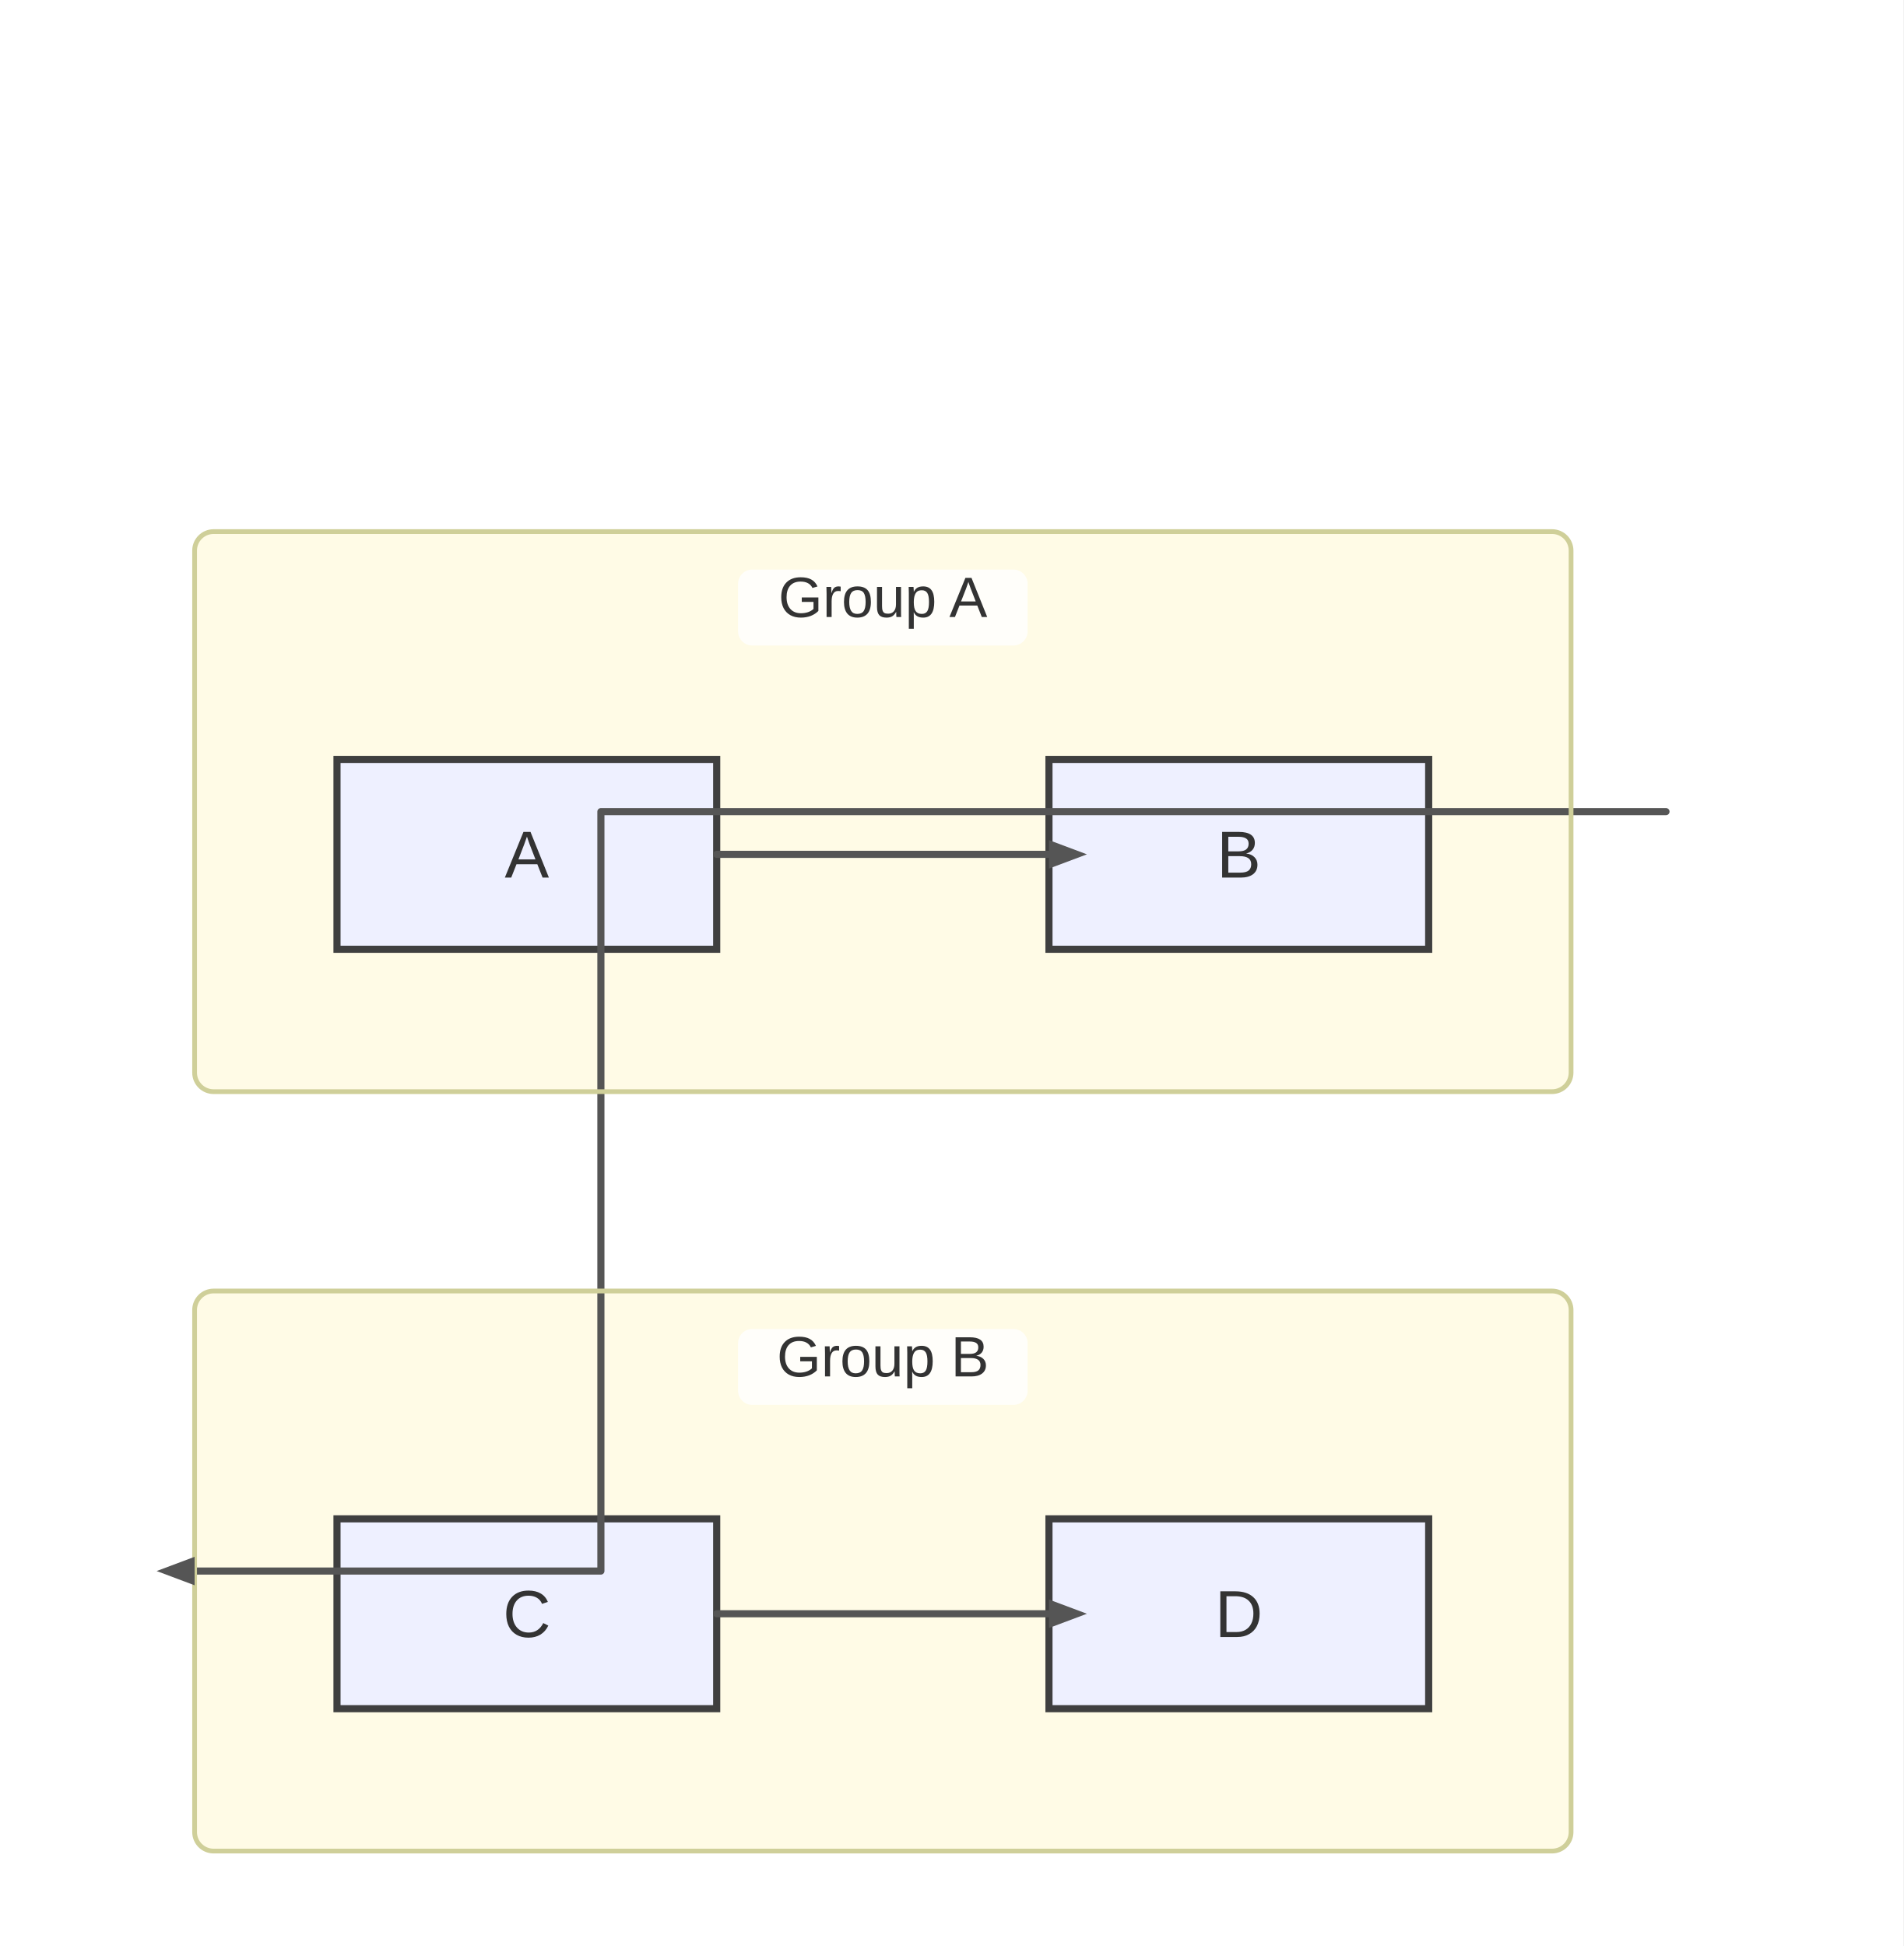
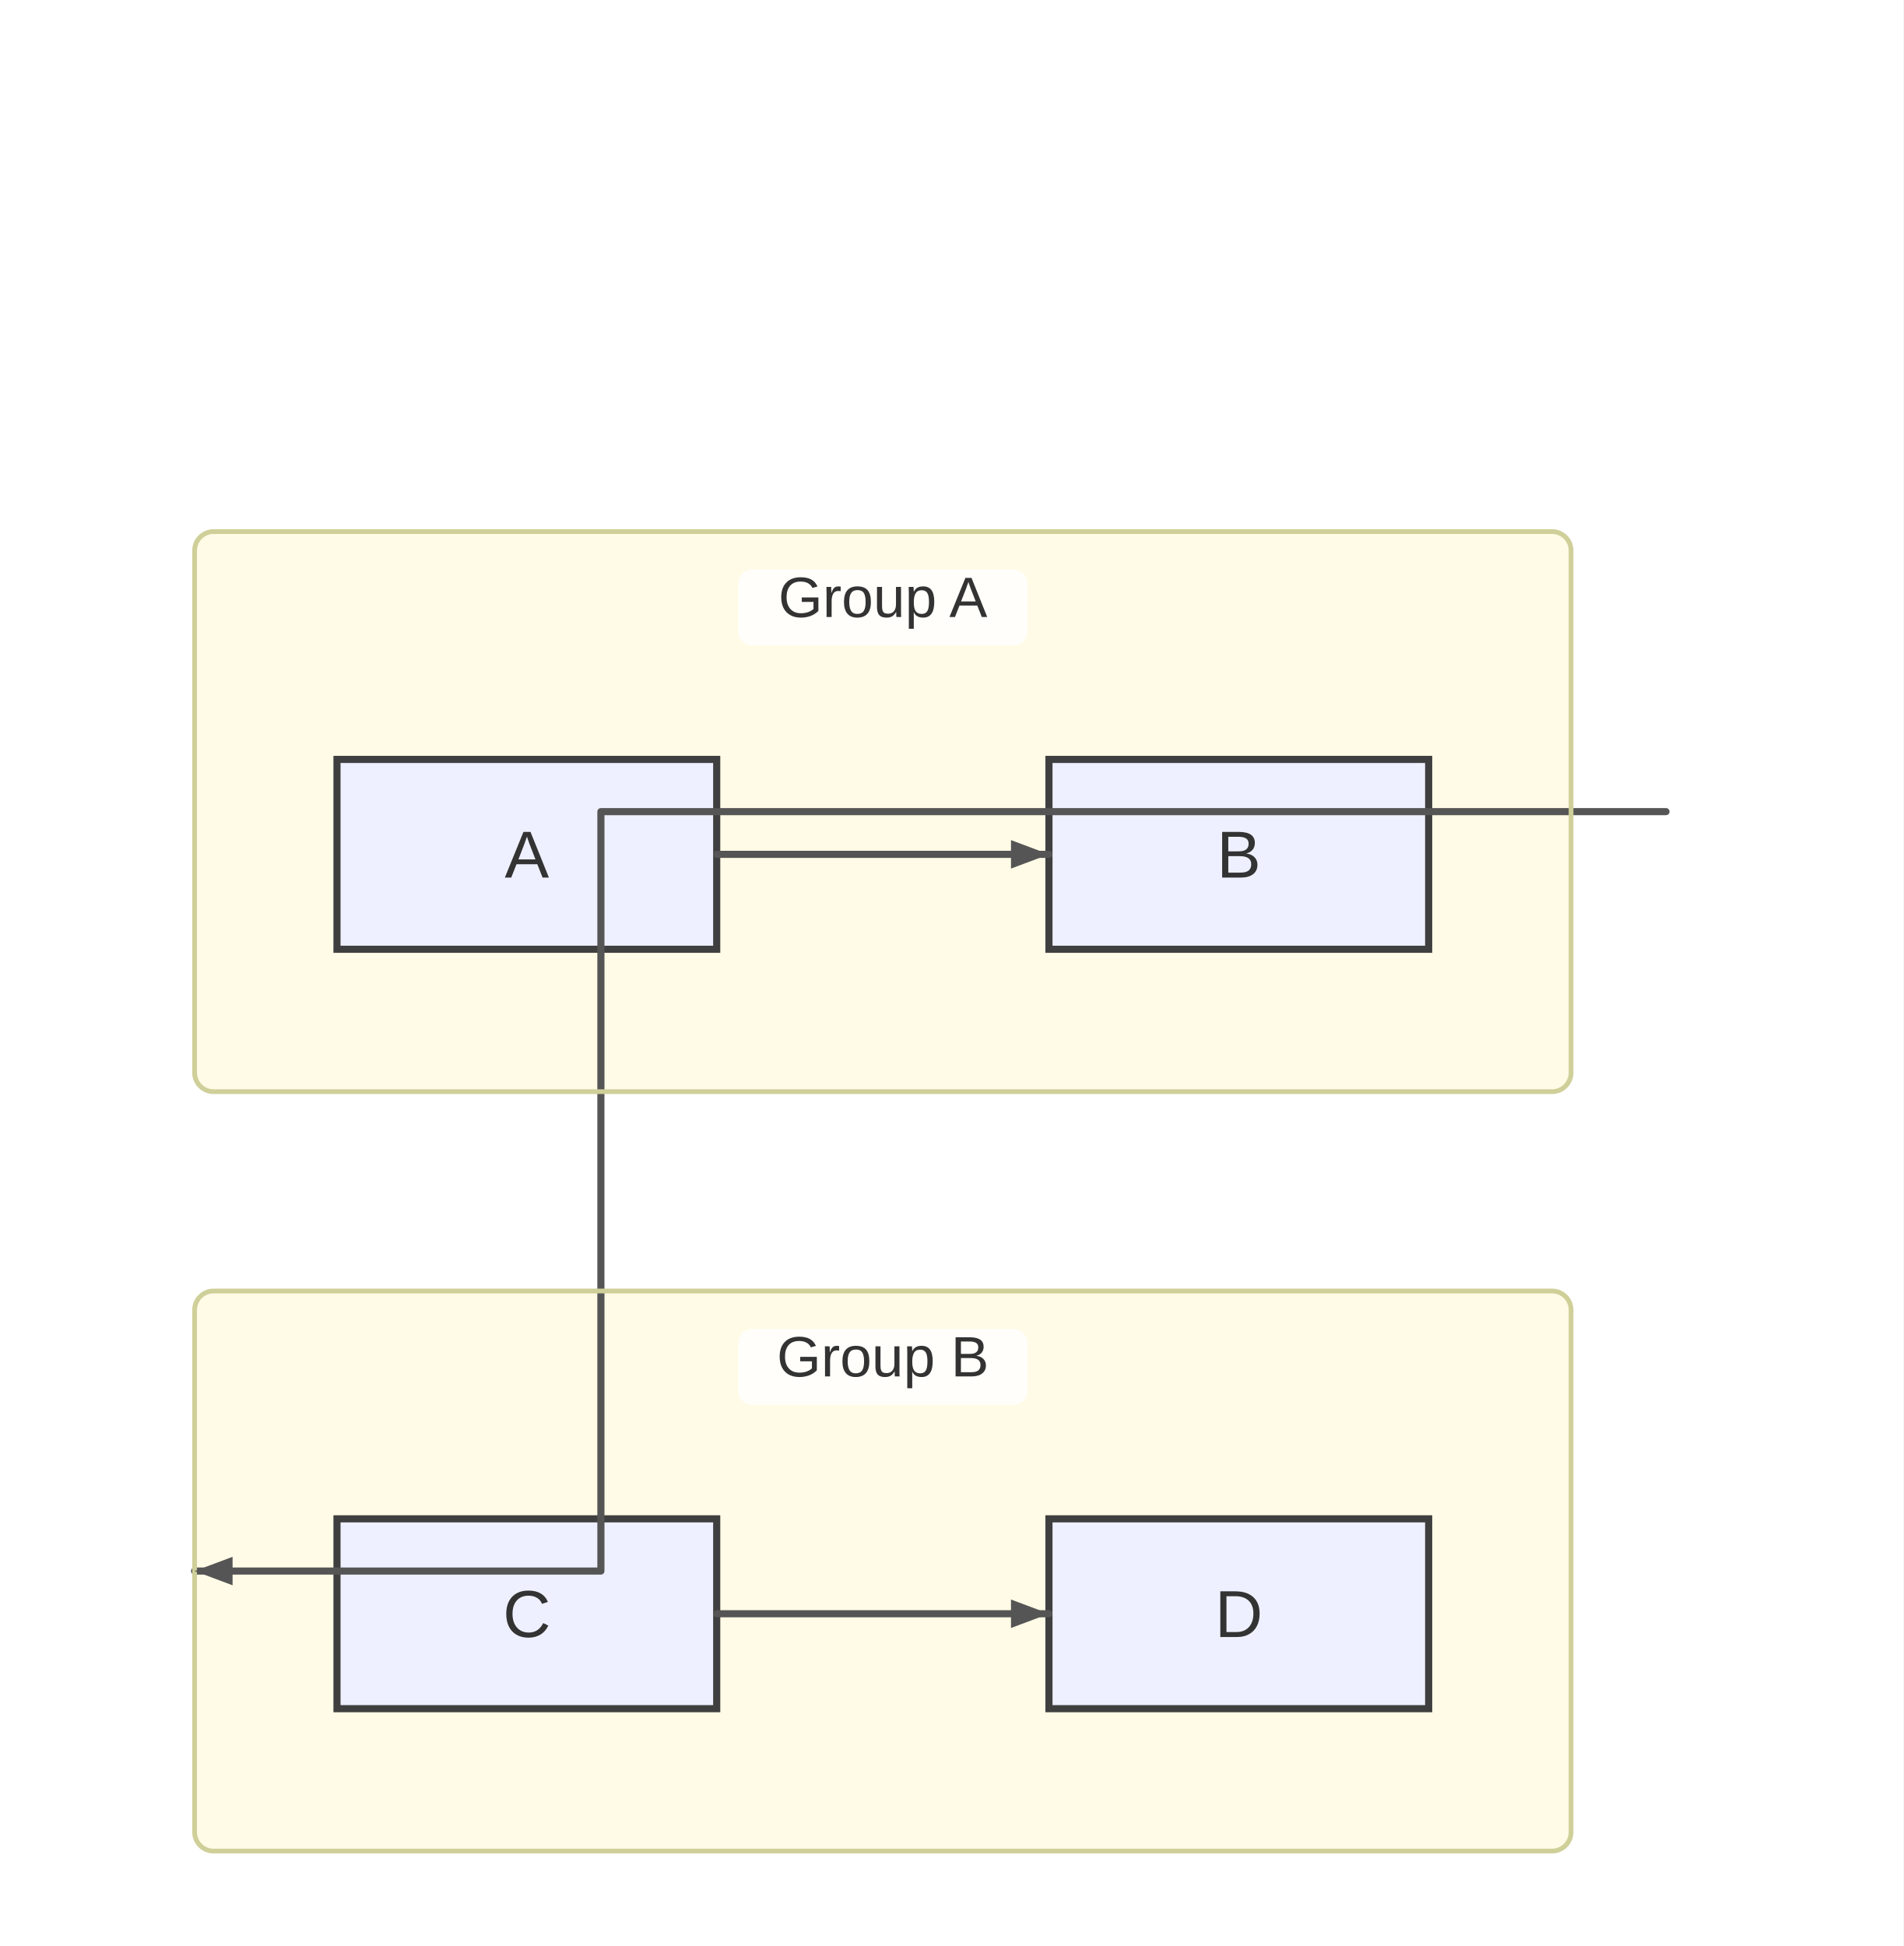
<svg xmlns="http://www.w3.org/2000/svg" width="401" height="410" viewBox="0 0 401 410">
  <rect x="0" y="0" width="401" height="410" fill="#ffffff" />
  <defs>
    <marker id="arrow" viewBox="0 0 11 11" markerWidth="11" markerHeight="11" refX="11" refY="6" orient="auto" markerUnits="userSpaceOnUse">
      <path d="M0,0 L0,11 L11,6 z" fill="#555555" />
    </marker>
    <marker id="circle-marker" viewBox="0 0 9 9" markerWidth="9" markerHeight="9" refX="4.5" refY="4.5" orient="auto" markerUnits="userSpaceOnUse">
      <circle cx="4.5" cy="4.5" r="4.5" fill="#555555" />
    </marker>
    <marker id="cross-marker" viewBox="0 0 12 12" markerWidth="12" markerHeight="12" refX="6" refY="6" orient="auto" markerUnits="userSpaceOnUse">
      <path d="M1.5,1.5 L10.5,10.5 M10.5,1.5 L1.5,10.5" stroke="#555555" stroke-width="2.25" />
    </marker>
  </defs>
  <g class="subgraph-bg">
    <rect x="41" y="112" width="290" height="118" rx="4" ry="4" fill="#fffbe6" stroke="none" />
    <rect x="41" y="272" width="290" height="118" rx="4" ry="4" fill="#fffbe6" stroke="none" />
  </g>
  <g id="A">
    <rect x="71" y="160" width="80" height="40" rx="0" ry="0" stroke="#3f3f3f" stroke-width="1.5" fill="#eef0ff" />
    <text x="111" y="184.9" text-anchor="middle" font-family="Arial, sans-serif" font-size="14" fill="#333">A</text>
  </g>
  <g id="B">
    <rect x="221" y="160" width="80" height="40" rx="0" ry="0" stroke="#3f3f3f" stroke-width="1.5" fill="#eef0ff" />
    <text x="261" y="184.9" text-anchor="middle" font-family="Arial, sans-serif" font-size="14" fill="#333">B</text>
  </g>
  <g id="C">
    <rect x="71" y="320" width="80" height="40" rx="0" ry="0" stroke="#3f3f3f" stroke-width="1.5" fill="#eef0ff" />
    <text x="111" y="344.9" text-anchor="middle" font-family="Arial, sans-serif" font-size="14" fill="#333">C</text>
  </g>
  <g id="D">
    <rect x="221" y="320" width="80" height="40" rx="0" ry="0" stroke="#3f3f3f" stroke-width="1.5" fill="#eef0ff" />
    <text x="261" y="344.9" text-anchor="middle" font-family="Arial, sans-serif" font-size="14" fill="#333">D</text>
  </g>
  <path d="M151,180 L161,180 C173,180 205,180 211,180 L221,180" stroke="#555555" stroke-width="1.5" fill="none" stroke-linecap="round" stroke-linejoin="round" />
  <path d="M151,340 L161,340 C173,340 205,340 211,340 L221,340" stroke="#555555" stroke-width="1.5" fill="none" stroke-linecap="round" stroke-linejoin="round" />
  <path d="M331,171 L351,171 L126.6,171 L126.6,331 L41,331" stroke="#555555" stroke-width="1.5" fill="none" stroke-linecap="round" stroke-linejoin="round" />
  <g class="subgraph-borders">
    <rect x="41" y="112" width="290" height="118" rx="4" ry="4" fill="none" stroke="#cfcf99" stroke-width="1" />
    <rect x="41" y="272" width="290" height="118" rx="4" ry="4" fill="none" stroke="#cfcf99" stroke-width="1" />
  </g>
  <g class="subgraph-title-bg">
    <rect x="155.5" y="120" width="61" height="16" rx="3" ry="3" fill="rgba(255,255,255,0.8)" stroke="none" />
    <rect x="155.5" y="280" width="61" height="16" rx="3" ry="3" fill="rgba(255,255,255,0.8)" stroke="none" />
  </g>
  <g class="subgraph-titles">
    <text x="186" y="130" text-anchor="middle" font-family="Arial, sans-serif" font-size="12" fill="#333">Group A</text>
    <text x="186" y="290" text-anchor="middle" font-family="Arial, sans-serif" font-size="12" fill="#333">Group B</text>
  </g>
-   <path d="M229,180 L221,183 L221,177 Z" fill="#555555" />
-   <path d="M229,340 L221,343 L221,337 Z" fill="#555555" />
-   <path d="M33,331 L41,328 L41,334 Z" fill="#555555" />
+   <path d="M221,180 L213,183 L213,177 Z" fill="#555555" />
+   <path d="M221,340 L213,343 L213,337 Z" fill="#555555" />
+   <path d="M41,331 L49,328 L49,334 Z" fill="#555555" />
</svg>
